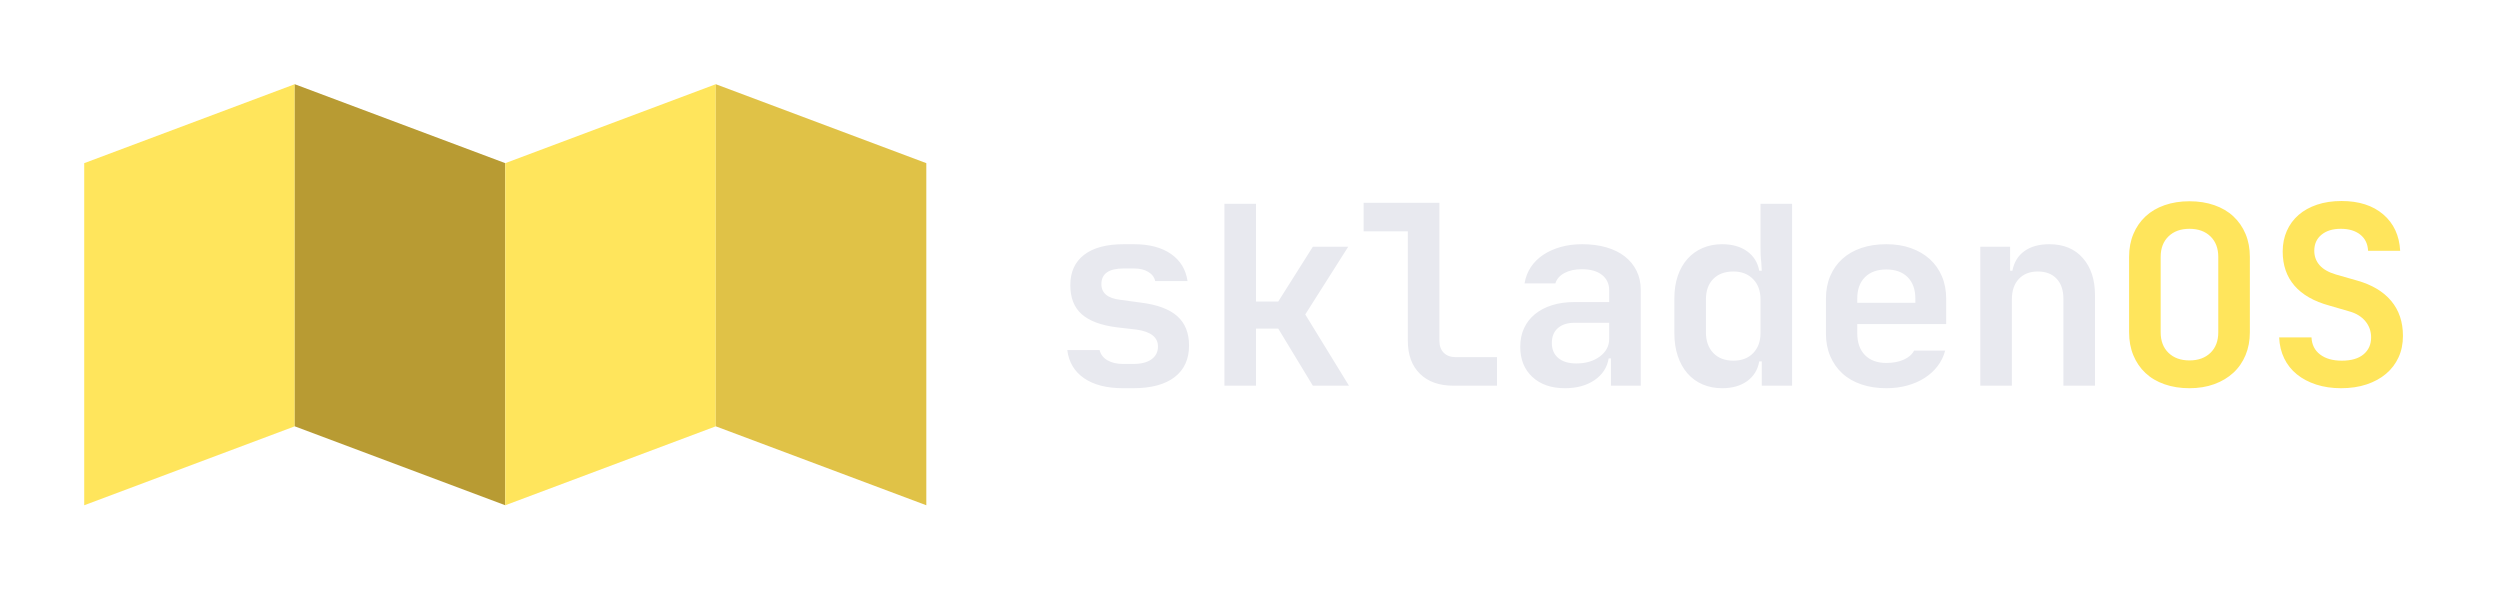
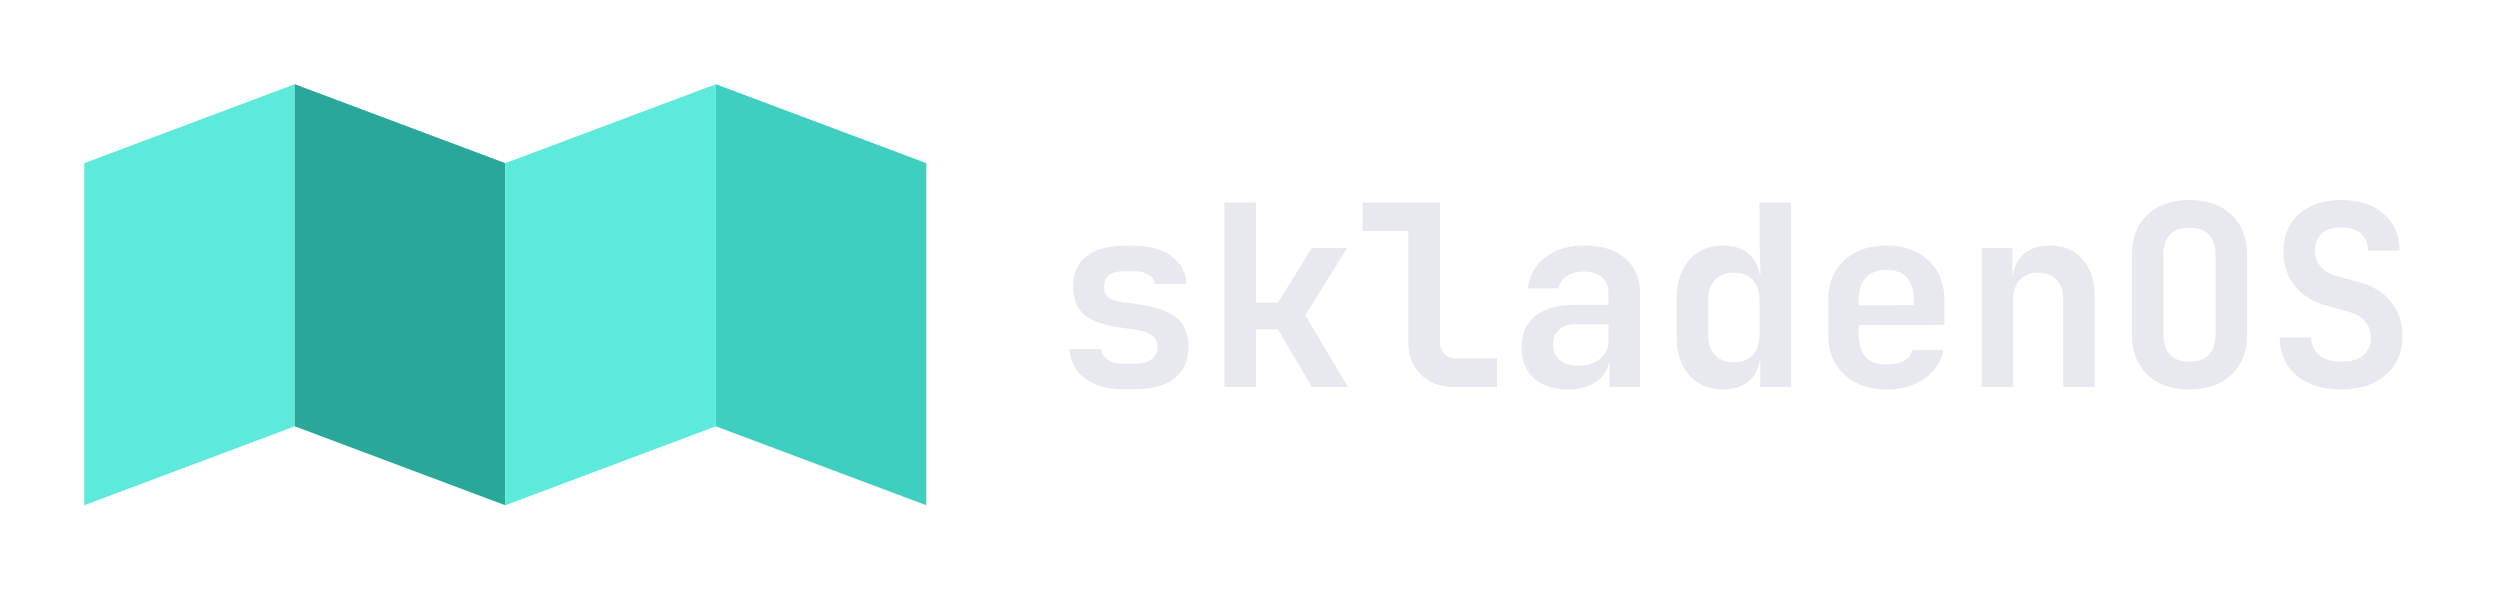
<svg xmlns="http://www.w3.org/2000/svg" viewBox="0 0 950 224" width="950" height="224">
  <g transform="translate(32 32) scale(1.0)">
-     <polygon points="0,30 80,0 80,130 0,160" fill="#FFE55C" />
-     <polygon points="80,0 160,30 160,160 80,130" fill="#B89B33" />
-     <polygon points="160,30 240,0 240,130 160,160" fill="#FFE55C" />
-     <polygon points="240,0 320,30 320,160 240,130" fill="#E0C247" />
+     <polygon points="0,30 80,0 80,130 0,160" fill="#5EEADB" />
+     <polygon points="80,0 160,30 160,160 80,130" fill="#2AA79B" />
+     <polygon points="160,30 240,0 240,130 160,160" fill="#5EEADB" />
+     <polygon points="240,0 320,30 320,160 240,130" fill="#3FCFC0" />
  </g>
-   <path d="M405.568 133.024H417.856Q418.432 135.52 420.832 136.912Q423.232 138.304 426.784 138.304H430.624Q435.136 138.304 437.584 136.528Q440.032 134.752 440.032 131.68Q440.032 126.4 431.872 125.248L424.384 124.384Q415.36 123.232 411.04 119.392Q406.72 115.552 406.72 108.352Q406.72 100.864 411.952 96.832Q417.184 92.8 426.976 92.8H430.912Q439.648 92.8 444.976 96.496Q450.304 100.192 451.264 106.816H438.976Q438.496 104.608 436.336 103.312Q434.176 102.016 430.912 102.016H426.976Q418.528 102.016 418.528 107.968Q418.528 113.056 425.632 113.92L433.408 114.976Q442.816 116.128 447.328 120.112Q451.84 124.096 451.84 131.296Q451.84 139.072 446.368 143.296Q440.896 147.52 430.624 147.52H426.784Q417.472 147.52 411.952 143.728Q406.432 139.936 405.568 133.024Z M465.28 77.44H477.28V114.592H485.728L498.88 93.76H512.32L496.0 119.488L512.608 146.56H498.88L485.728 124.864H477.28V146.56H465.28Z M518.176 87.904V77.056H546.976V129.472Q546.976 132.448 548.656 134.08Q550.336 135.712 553.12 135.712H568.864V146.56H552.256Q544.192 146.56 539.584 142.048Q534.976 137.536 534.976 129.472V87.904Z M577.696 131.776Q577.696 127.84 579.136 124.72Q580.576 121.6 583.264 119.392Q585.952 117.184 589.744 115.984Q593.536 114.784 598.24 114.784H611.488V110.272Q611.488 106.624 608.752 104.464Q606.016 102.304 601.12 102.304Q597.184 102.304 594.496 103.744Q591.808 105.184 591.04 107.68H579.328Q579.904 104.224 581.728 101.488Q583.552 98.752 586.432 96.832Q589.312 94.912 593.056 93.856Q596.8 92.8 601.216 92.8Q606.304 92.8 610.432 94.0Q614.56 95.2 617.44 97.456Q620.32 99.712 621.904 102.928Q623.488 106.144 623.488 110.08V146.56H612.16V136.192H611.296Q610.432 141.376 605.92 144.448Q601.408 147.52 594.688 147.52Q586.912 147.52 582.304 143.248Q577.696 138.976 577.696 131.776ZM589.696 130.336Q589.696 133.984 592.144 136.048Q594.592 138.112 599.008 138.112Q604.384 138.112 607.936 135.472Q611.488 132.832 611.488 128.8V122.656H598.336Q594.304 122.656 592.0 124.672Q589.696 126.688 589.696 130.336Z M636.256 113.44Q636.256 108.64 637.552 104.848Q638.848 101.056 641.248 98.368Q643.648 95.68 647.008 94.24Q650.368 92.8 654.4 92.8Q660.16 92.8 663.904 95.488Q667.648 98.176 668.512 102.88H669.472Q669.376 101.248 669.28 99.616Q669.088 98.176 669.04 96.592Q668.992 95.008 668.992 93.76V77.44H680.992V146.56H669.472V137.344H668.512Q667.648 142.144 663.904 144.832Q660.16 147.52 654.4 147.52Q650.368 147.52 647.008 146.08Q643.648 144.64 641.248 141.904Q638.848 139.168 637.552 135.28Q636.256 131.392 636.256 126.592ZM648.256 113.728V126.304Q648.256 131.2 651.04 134.128Q653.824 137.056 658.72 137.056Q663.424 137.056 666.208 134.176Q668.992 131.296 668.992 126.592V113.728Q668.992 108.928 666.16 106.048Q663.328 103.168 658.72 103.168Q653.824 103.168 651.04 106.0Q648.256 108.832 648.256 113.728Z M693.856 113.44Q693.856 108.736 695.488 104.896Q697.12 101.056 700.096 98.368Q703.072 95.68 707.296 94.24Q711.52 92.8 716.8 92.8Q721.984 92.8 726.16 94.288Q730.336 95.776 733.312 98.464Q736.288 101.152 737.92 104.992Q739.552 108.832 739.552 113.536V123.136H705.76V126.592Q705.76 131.968 708.688 134.944Q711.616 137.92 716.8 137.92Q720.64 137.92 723.424 136.672Q726.208 135.424 727.36 133.216H739.168Q738.304 136.48 736.288 139.12Q734.272 141.76 731.344 143.632Q728.416 145.504 724.72 146.512Q721.024 147.52 716.8 147.52Q711.616 147.52 707.344 146.08Q703.072 144.64 700.096 141.904Q697.12 139.168 695.488 135.328Q693.856 131.488 693.856 126.784ZM705.76 115.072H727.84V113.536Q727.84 108.256 724.912 105.328Q721.984 102.4 716.8 102.4Q711.616 102.4 708.688 105.328Q705.76 108.256 705.76 113.44Z M752.512 93.76H763.84V102.88H764.704Q765.664 97.984 769.312 95.392Q772.96 92.8 778.72 92.8Q786.88 92.8 791.488 98.08Q796.096 103.36 796.096 112.096V146.56H784.096V113.536Q784.096 108.64 781.504 105.904Q778.912 103.168 774.4 103.168Q769.792 103.168 767.152 106.0Q764.512 108.832 764.512 113.728V146.56H752.512Z" fill="#E8E9EF" />
-   <path d="M832.0 147.52Q826.816 147.52 822.544 146.032Q818.272 144.544 815.296 141.76Q812.32 138.976 810.688 135.04Q809.056 131.104 809.056 126.304V97.6Q809.056 92.8 810.688 88.912Q812.32 85.024 815.296 82.24Q818.272 79.456 822.544 77.968Q826.816 76.48 832.0 76.48Q837.184 76.48 841.456 77.968Q845.728 79.456 848.704 82.24Q851.68 85.024 853.312 88.912Q854.944 92.8 854.944 97.6V126.304Q854.944 131.008 853.312 134.944Q851.68 138.88 848.656 141.664Q845.632 144.448 841.408 145.984Q837.184 147.52 832.0 147.52ZM821.056 126.304Q821.056 131.2 824.032 134.08Q827.008 136.96 832.0 136.96Q836.992 136.96 839.968 134.08Q842.944 131.2 842.944 126.304V97.6Q842.944 92.704 839.968 89.824Q836.992 86.944 832.0 86.944Q827.008 86.944 824.032 89.824Q821.056 92.704 821.056 97.6Z M866.08 128.224H878.368Q878.56 132.352 881.632 134.704Q884.704 137.056 889.888 137.056Q895.264 137.056 898.144 134.656Q901.024 132.256 901.024 128.224Q901.024 124.672 898.816 122.032Q896.608 119.392 892.768 118.336L885.184 116.128Q876.352 113.728 871.888 108.544Q867.424 103.36 867.424 95.584Q867.424 91.264 869.008 87.712Q870.592 84.16 873.472 81.664Q876.352 79.168 880.48 77.776Q884.608 76.384 889.792 76.384Q899.68 76.384 905.632 81.472Q911.584 86.56 912.064 95.296H899.872Q899.68 91.36 896.896 89.152Q894.112 86.944 889.504 86.944Q884.896 86.944 882.16 89.2Q879.424 91.456 879.424 95.296Q879.424 98.464 881.44 100.768Q883.456 103.072 887.68 104.32L895.744 106.624Q904.192 109.024 908.656 114.352Q913.12 119.68 913.12 127.648Q913.12 132.16 911.44 135.808Q909.76 139.456 906.688 142.048Q903.616 144.64 899.296 146.08Q894.976 147.52 889.6 147.52Q884.416 147.52 880.144 146.128Q875.872 144.736 872.8 142.24Q869.728 139.744 868.0 136.192Q866.272 132.64 866.08 128.224Z" fill="#FFE55C" />
+   <path d="M426.784 147.904Q417.76 147.904 412.24 143.776Q406.72 139.648 406.432 132.64H418.432Q418.624 135.232 420.88 136.72Q423.136 138.208 426.784 138.208H431.008Q435.424 138.208 437.632 136.48Q439.84 134.752 439.84 131.776Q439.84 126.496 431.776 125.344L425.248 124.384Q416.224 123.136 412.0 119.584Q407.776 116.032 407.776 108.928Q407.776 101.536 412.768 97.456Q417.76 93.376 427.456 93.376H431.104Q439.84 93.376 445.168 97.312Q450.496 101.248 450.88 107.872H438.88Q438.592 105.76 436.528 104.416Q434.464 103.072 431.104 103.072H427.456Q423.328 103.072 421.456 104.56Q419.584 106.048 419.584 108.928Q419.584 111.616 421.216 112.96Q422.848 114.304 426.496 114.784L433.312 115.744Q442.72 117.088 447.184 120.784Q451.648 124.48 451.648 131.68Q451.648 139.456 446.416 143.68Q441.184 147.904 431.008 147.904Z M465.28 147.04V76.96H477.28V114.976H485.632L498.496 94.24H511.936L496.0 119.776L512.224 147.04H498.496L485.632 125.152H477.28V147.04Z M552.544 147.04Q544.672 147.04 539.92 142.336Q535.168 137.632 535.168 129.952V87.808H517.792V76.96H547.168V129.952Q547.168 132.736 548.848 134.464Q550.528 136.192 553.408 136.192H568.864V147.04Z M595.744 148.0Q587.584 148.0 582.88 143.728Q578.176 139.456 578.176 132.064Q578.176 124.288 583.408 120.064Q588.64 115.84 598.048 115.84H611.2V111.328Q611.2 107.488 608.704 105.328Q606.208 103.168 601.888 103.168Q597.952 103.168 595.36 104.896Q592.768 106.624 592.288 109.6H580.576Q581.44 102.112 587.296 97.696Q593.152 93.28 602.272 93.28Q611.872 93.28 617.536 98.128Q623.2 102.976 623.2 111.232V147.04H611.584V137.824H611.392Q610.432 142.528 606.256 145.264Q602.08 148.0 595.744 148.0ZM599.68 138.976Q604.768 138.976 607.984 136.384Q611.2 133.792 611.2 129.664V123.232H598.24Q594.592 123.232 592.384 125.344Q590.176 127.456 590.176 130.912Q590.176 134.656 592.72 136.816Q595.264 138.976 599.68 138.976Z M654.688 148.0Q646.72 148.0 641.92 142.576Q637.12 137.152 637.12 127.84V113.536Q637.12 104.224 641.92 98.752Q646.72 93.28 654.688 93.28Q660.544 93.28 664.192 96.208Q667.84 99.136 668.704 104.32H668.992L668.608 91.744V76.96H680.608V147.04H668.896V136.96H668.704Q667.936 142.24 664.24 145.12Q660.544 148.0 654.688 148.0ZM658.912 137.632Q663.52 137.632 666.064 134.896Q668.608 132.16 668.608 127.264V114.016Q668.608 109.12 666.064 106.384Q663.52 103.648 658.912 103.648Q654.304 103.648 651.712 106.336Q649.12 109.024 649.12 114.016V127.264Q649.12 132.256 651.712 134.944Q654.304 137.632 658.912 137.632Z M716.896 148.0Q710.176 148.0 705.184 145.408Q700.192 142.816 697.456 138.16Q694.72 133.504 694.72 127.264V114.016Q694.72 107.776 697.456 103.12Q700.192 98.464 705.184 95.872Q710.176 93.28 716.896 93.28Q723.52 93.28 728.464 95.872Q733.408 98.464 736.144 103.12Q738.88 107.776 738.88 114.016V123.52H706.336V127.264Q706.336 138.496 716.992 138.496Q725.248 138.496 726.688 133.024H738.496Q737.152 139.84 731.248 143.92Q725.344 148.0 716.896 148.0ZM706.336 114.016V116.032L727.264 115.936V113.92Q727.264 108.448 724.672 105.52Q722.08 102.592 716.896 102.592Q711.616 102.592 708.976 105.568Q706.336 108.544 706.336 114.016Z M752.992 147.04V94.24H764.704V104.32H764.896Q765.76 99.136 769.408 96.208Q773.056 93.28 778.912 93.28Q786.688 93.28 791.344 98.464Q796.0 103.648 796.0 112.384V147.04H784.0V113.632Q784.0 108.832 781.456 106.24Q778.912 103.648 774.592 103.648Q770.08 103.648 767.536 106.336Q764.992 109.024 764.992 114.016V147.04Z" fill="#E8E9EF" />
+   <path d="M832.0 148.0Q821.92 148.0 816.016 142.384Q810.112 136.768 810.112 127.264V96.736Q810.112 87.232 816.016 81.616Q821.92 76 832.0 76Q842.08 76 847.984 81.616Q853.888 87.232 853.888 96.64V127.264Q853.888 136.768 847.984 142.384Q842.08 148.0 832.0 148.0ZM832.0 137.44Q836.896 137.44 839.392 134.8Q841.888 132.16 841.888 127.264V96.736Q841.888 91.84 839.392 89.2Q836.896 86.56 832.0 86.56Q827.104 86.56 824.608 89.2Q822.112 91.84 822.112 96.736V127.264Q822.112 132.16 824.608 134.8Q827.104 137.44 832.0 137.44Z M889.792 148.0Q879.04 148.0 872.704 142.672Q866.368 137.344 866.272 128.224H878.272Q878.272 132.544 881.392 134.992Q884.512 137.44 889.888 137.44Q895.072 137.44 898 135.04Q900.928 132.64 900.928 128.416Q900.928 124.864 898.816 122.272Q896.704 119.68 892.96 118.624L884.896 116.416Q876.64 114.304 872.176 108.832Q867.712 103.36 867.712 95.584Q867.712 89.632 870.4 85.216Q873.088 80.8 878.032 78.4Q882.976 76 889.696 76Q899.872 76 905.824 81.232Q911.776 86.464 911.872 95.296H899.872Q899.872 91.168 897.184 88.816Q894.496 86.464 889.6 86.464Q884.8 86.464 882.256 88.72Q879.712 90.976 879.712 94.912Q879.712 98.56 881.68 101.104Q883.648 103.648 887.392 104.704L895.744 107.008Q904.096 109.12 908.512 114.544Q912.928 119.968 912.928 127.936Q912.928 133.888 910.048 138.448Q907.168 143.008 901.936 145.504Q896.704 148.0 889.792 148.0Z" fill="#E8E9EF" />
</svg>
